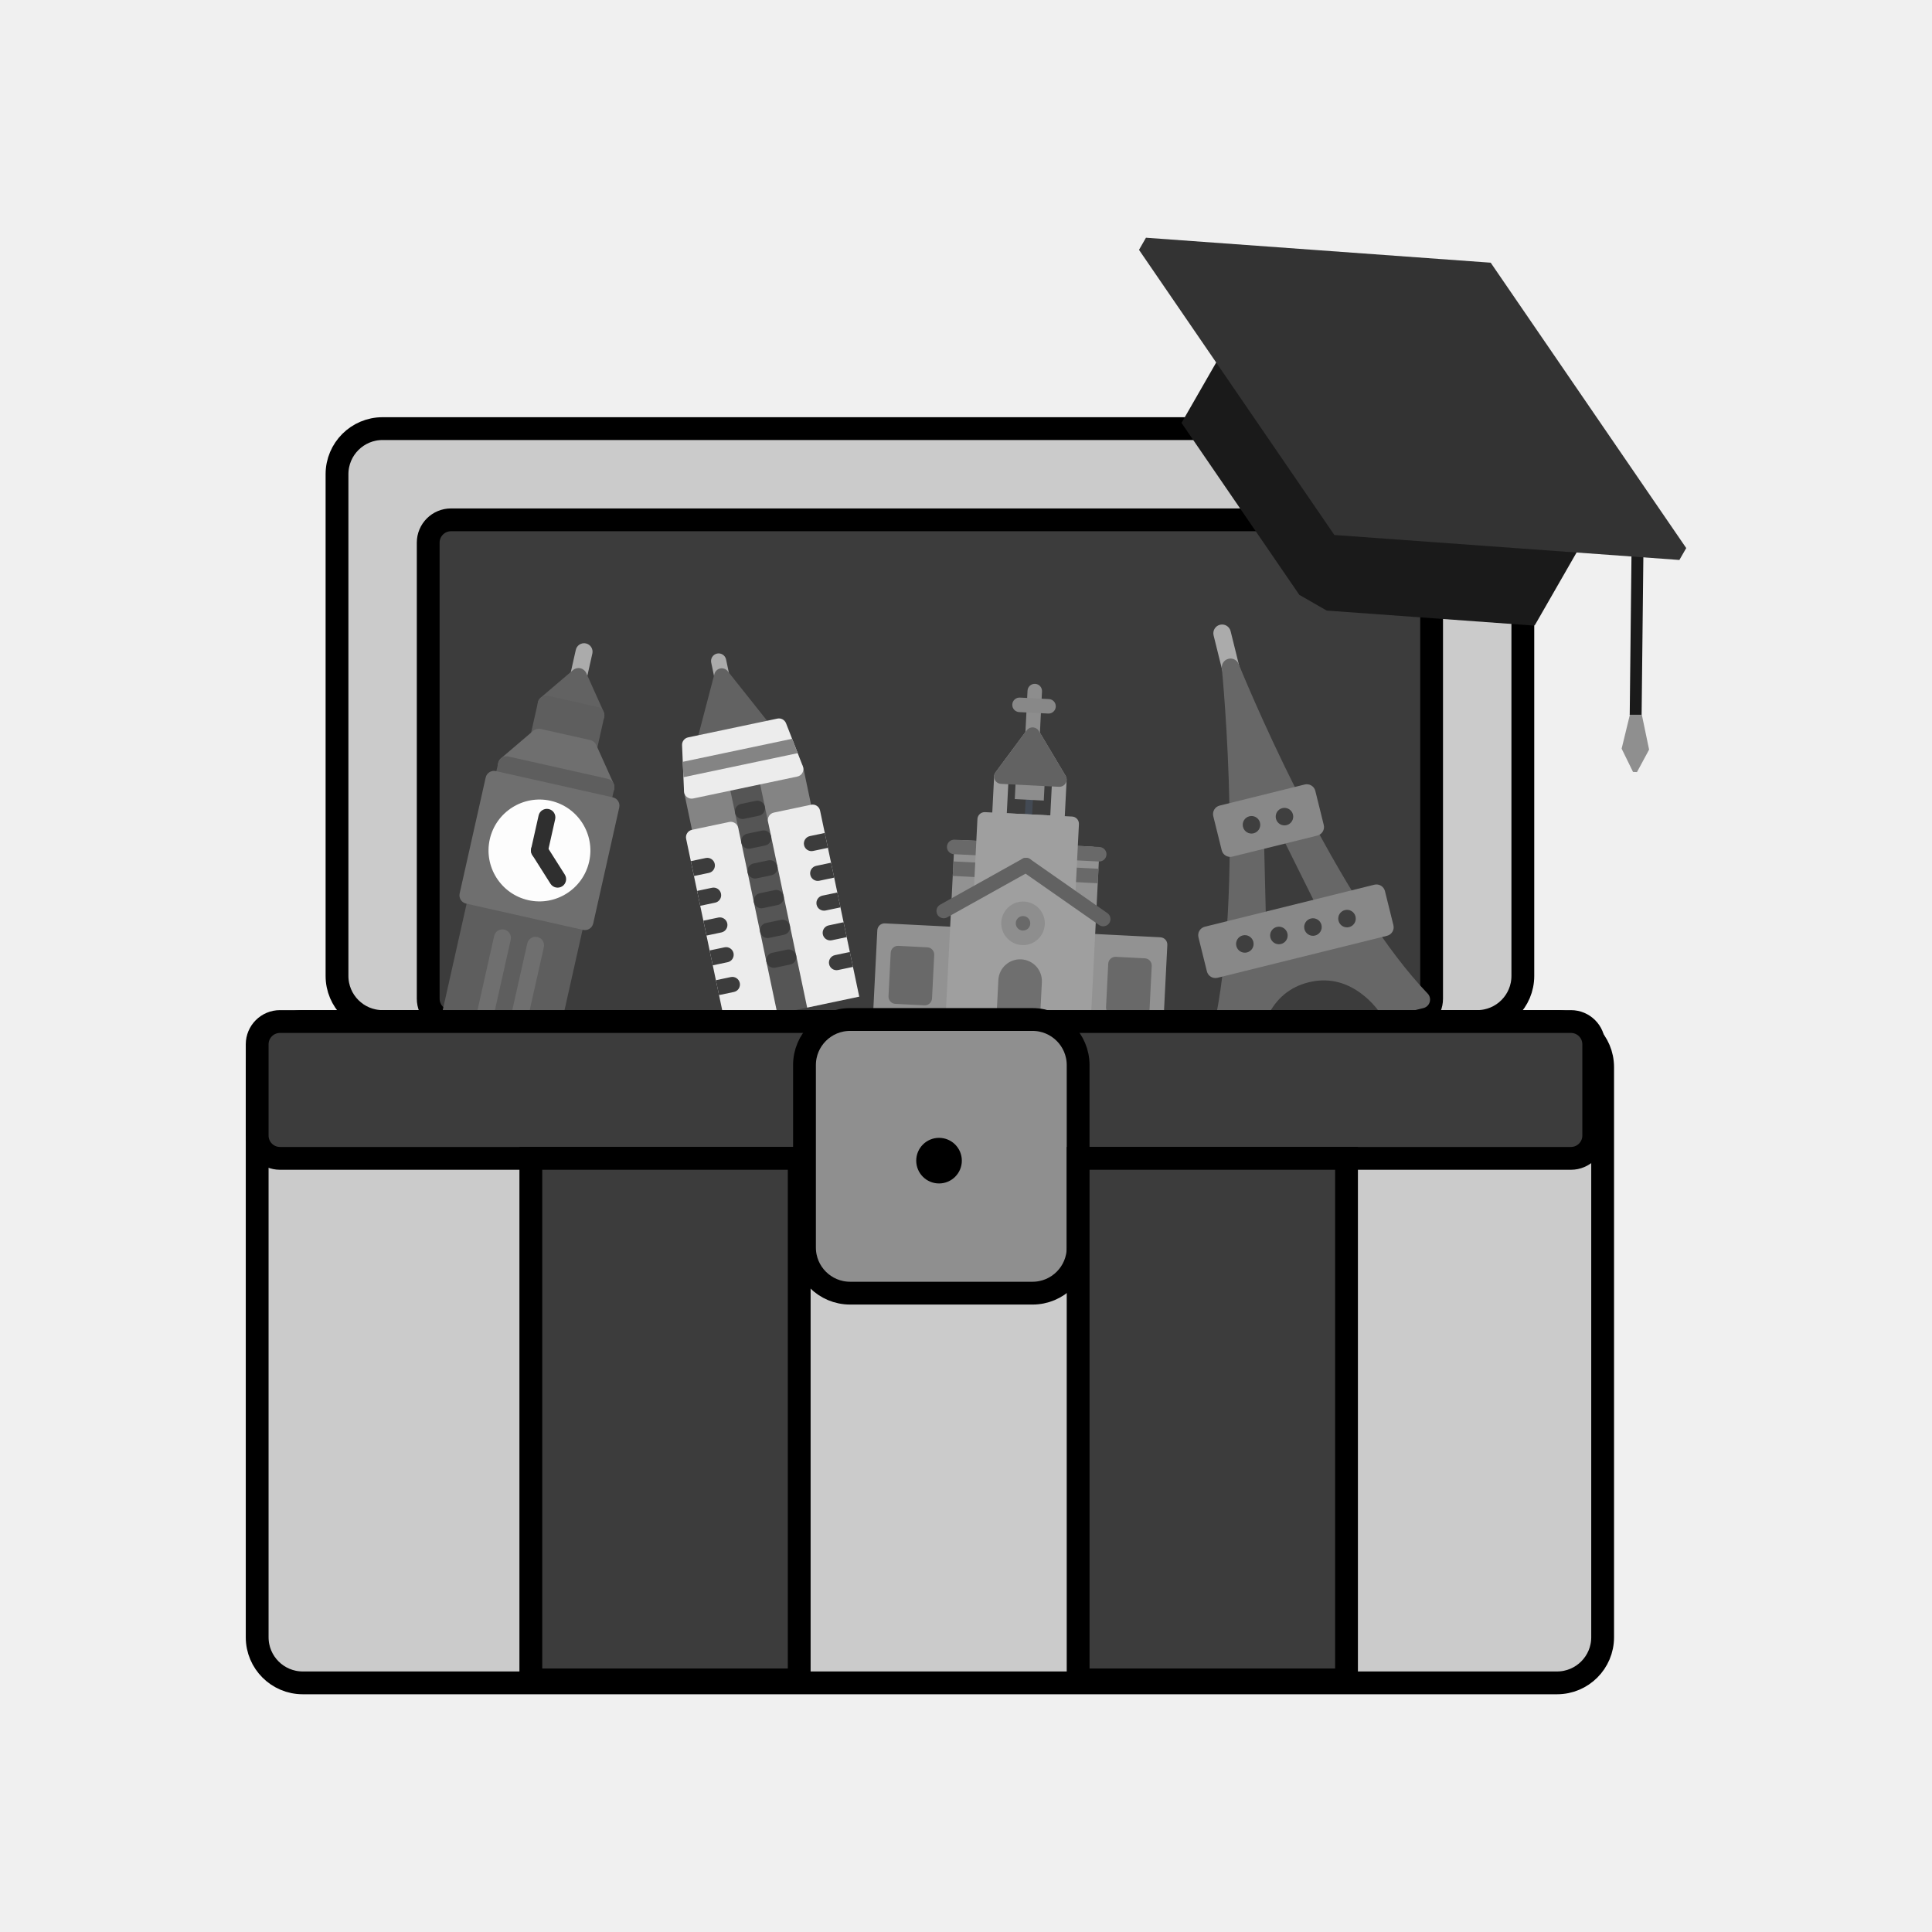
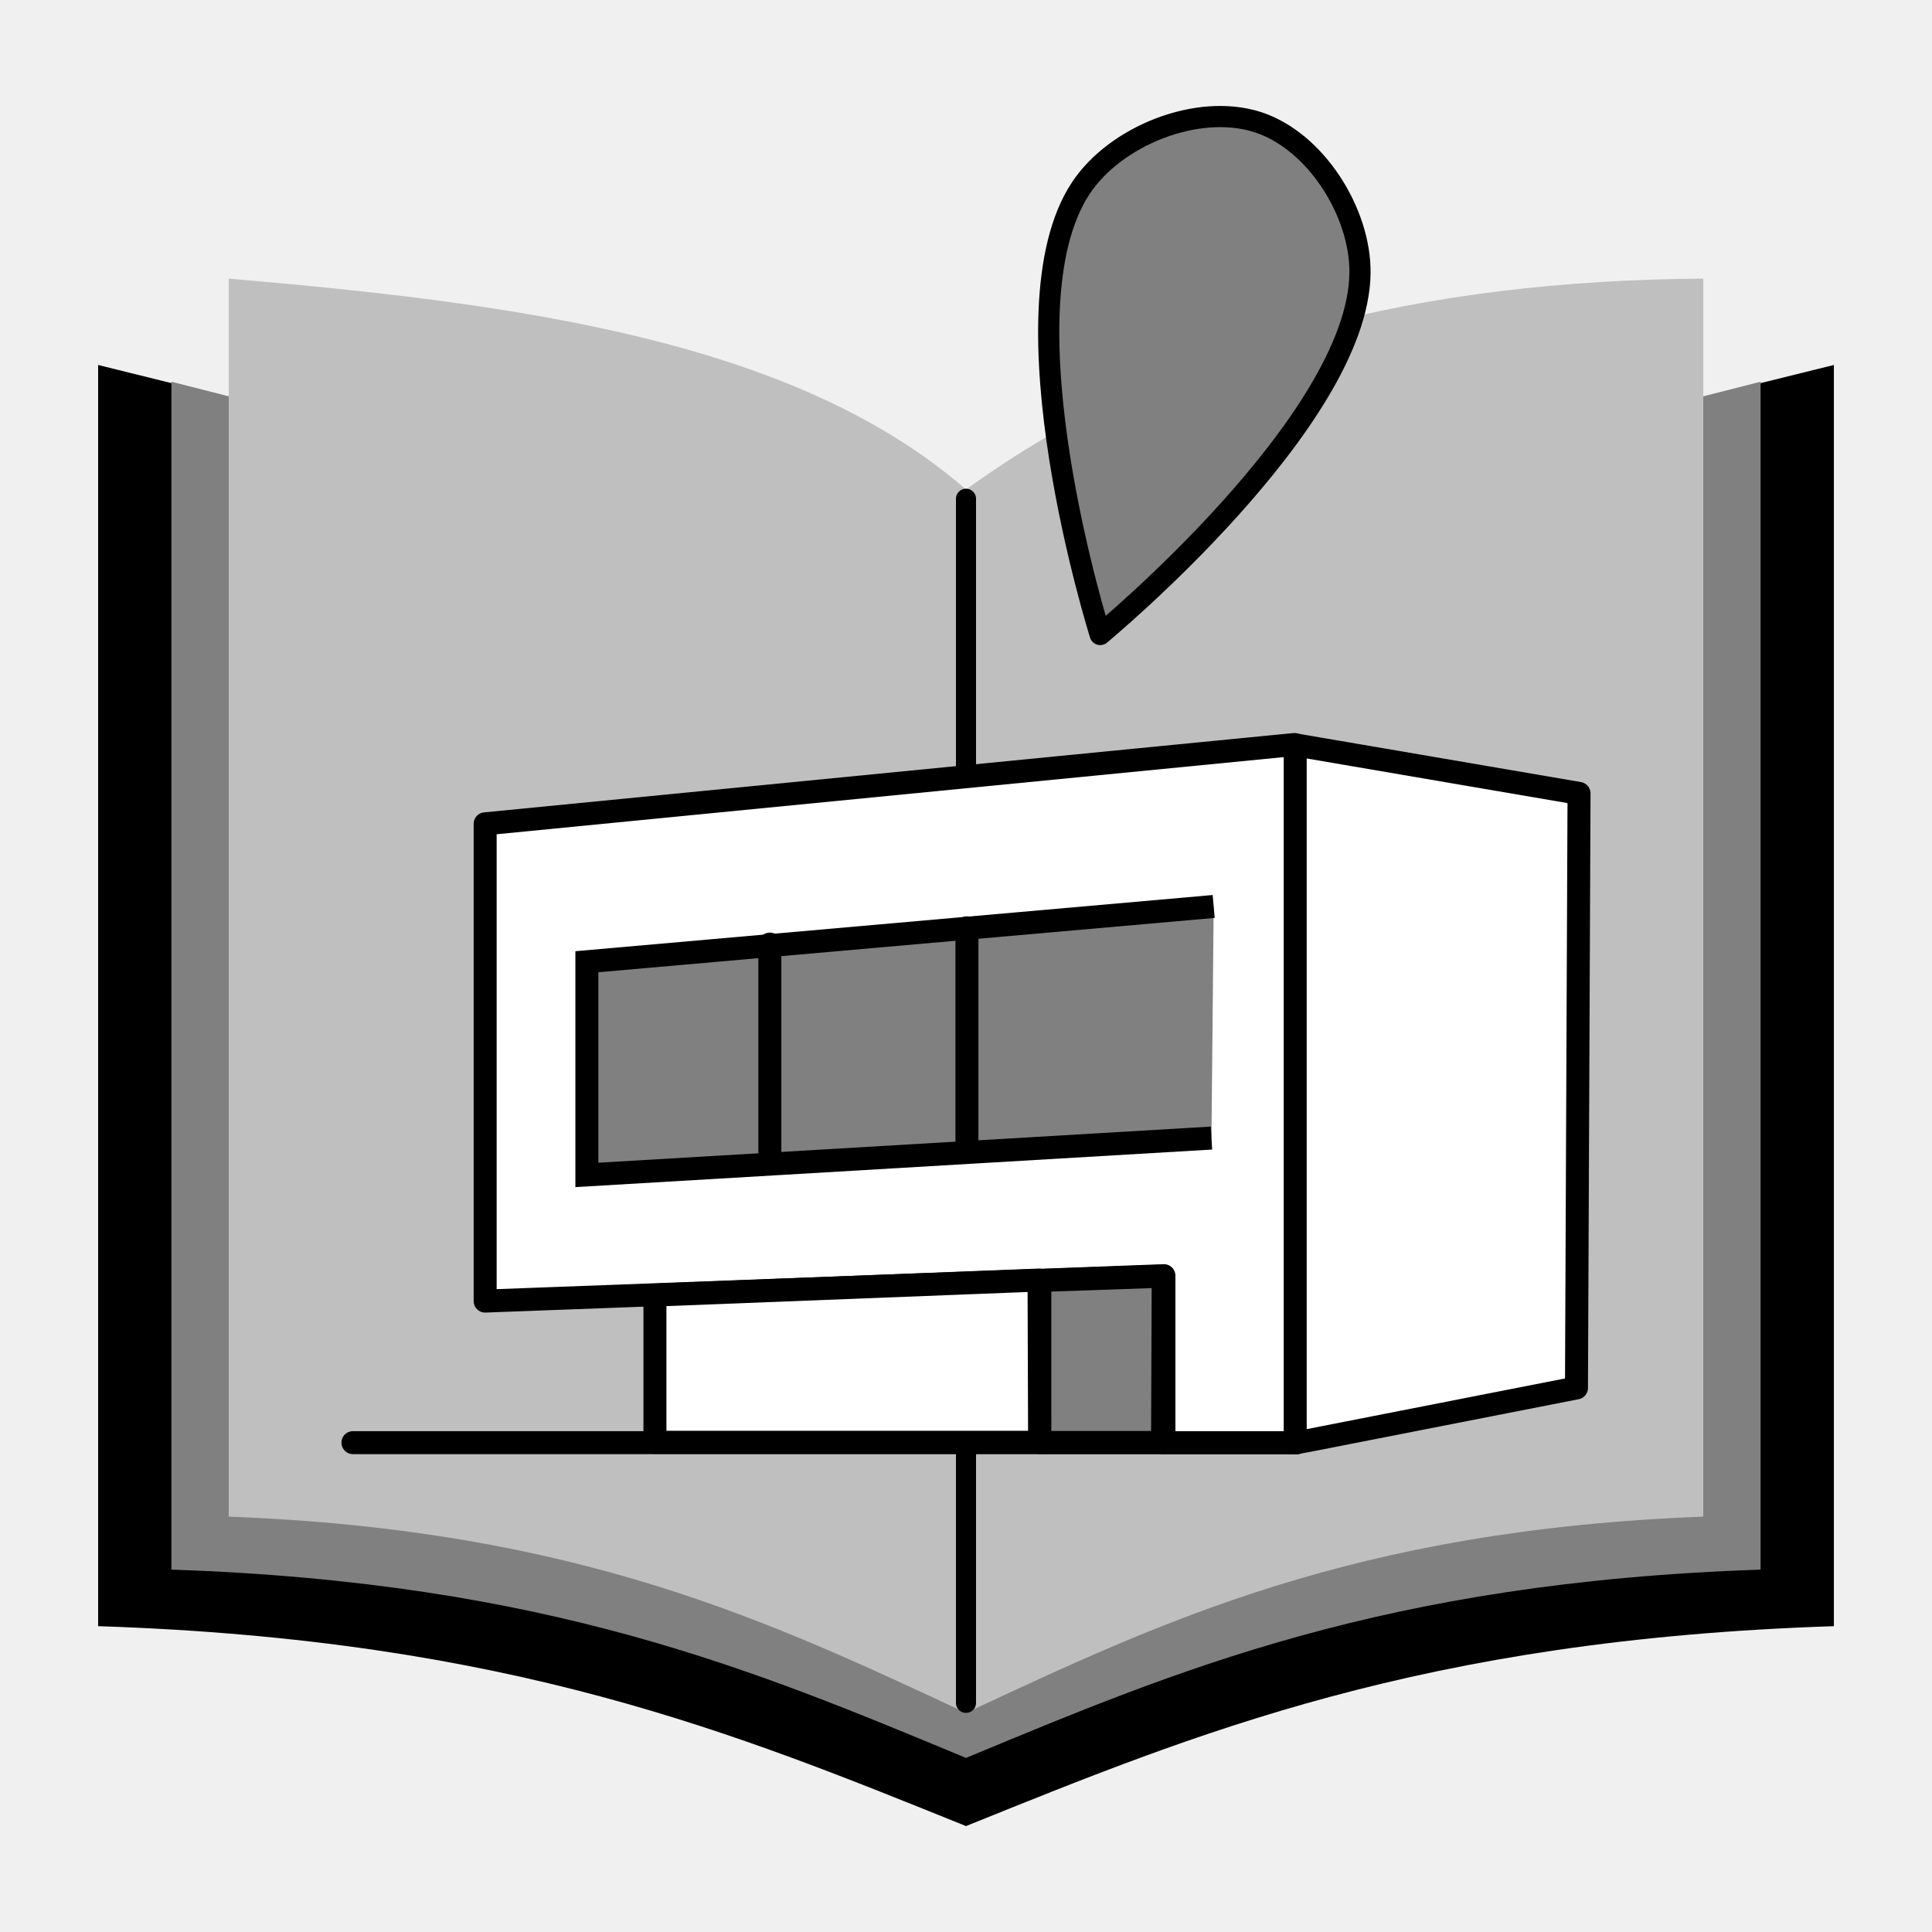
- <svg xmlns="http://www.w3.org/2000/svg" viewBox="0 0 135.467 135.467" height="512" width="512" version="1.1" id="svg119">
-   <defs id="defs2">
-     <clipPath id="a" clipPathUnits="userSpaceOnUse">
-       <path transform="rotate(-1.353)" style="fill:#ffffff;fill-opacity:1;fill-rule:evenodd;stroke-width:7.085;stroke-linejoin:round;paint-order:markers stroke fill" d="M 385.541,368.784 H 491.995 V 507.735 H 385.541 Z" id="path1" />
-     </clipPath>
-     <clipPath id="b" clipPathUnits="userSpaceOnUse">
-       <path transform="rotate(-1.353)" style="fill:#ff0000;fill-opacity:1;fill-rule:evenodd;stroke-width:8.51;stroke-linejoin:round;paint-order:markers stroke fill" d="m 405.249,215.32 h 68.57 v 153.501 h -68.57 z" id="path2" />
-     </clipPath>
-   </defs>
-   <g id="g120" transform="translate(16.70301,16.46841)">
-     <g transform="matrix(1.208686,0,0,1.208686,0.530489,12.78588)" id="g3">
-       <rect ry="2.646" rx="2.646" y="0.661" x="5.292" height="34.396" width="68.792" style="fill:#cbcbcb;fill-opacity:1;stroke:#000000;stroke-width:1.323;stroke-miterlimit:4;stroke-dasharray:none;stroke-opacity:1;stop-color:#000000" id="rect2" />
-       <rect ry="1.323" rx="1.323" y="5.953" x="10.583" height="29.104" width="58.208" style="fill:#3c3c3c;fill-opacity:1;stroke:#000000;stroke-width:1.323;stroke-miterlimit:4;stroke-dasharray:none;stroke-opacity:1;stop-color:#000000" id="rect3" />
+ <svg xmlns="http://www.w3.org/2000/svg" width="512" height="512" viewBox="0 0 135.467 135.467" version="1.1" id="svg1">
+   <defs id="defs1" />
+   <g id="layer4" transform="matrix(1.064168,0,0,1.064168,-4.346285,-3.14817)">
+     <g id="layer1" />
+     <g id="layer2" transform="translate(0,3.597736)">
+       <g id="g2" transform="matrix(1.216311,0,0,1.045606,-14.51298,-0.6634234)">
+         <path style="fill:#000000;fill-opacity:1;stroke:none;stroke-width:0.265px;stroke-linecap:butt;stroke-linejoin:miter;stroke-opacity:1" d="m 20.605,23.022 v 79.475 c 22.363,0.853 34.592,6.774 47.015,12.598 V 36.562 Z" id="path2" />
+         <path style="fill:#000000;fill-opacity:1;stroke:none;stroke-width:0.265px;stroke-linecap:butt;stroke-linejoin:miter;stroke-opacity:1" d="m 114.634,23.022 v 79.475 c -22.363,0.853 -34.592,6.774 -47.015,12.598 V 36.562 Z" id="path2-9" />
+       </g>
+       <g id="g2-8" transform="matrix(1.113576,0,0,0.9848384,-7.56608,1.839118)" style="fill:#1b3d27;fill-opacity:1">
+         <path style="fill:#808080;fill-opacity:1;stroke:none;stroke-width:0.265px;stroke-linecap:butt;stroke-linejoin:miter;stroke-opacity:1" d="m 20.605,23.022 v 79.475 c 22.363,0.853 34.592,6.774 47.015,12.598 V 36.562 Z" id="path2-7" />
+         <path style="fill:#808080;fill-opacity:1;stroke:none;stroke-width:0.265px;stroke-linecap:butt;stroke-linejoin:miter;stroke-opacity:1" d="m 114.634,23.022 v 79.475 c -22.363,0.853 -34.592,6.774 -47.015,12.598 V 36.562 Z" id="path2-9-1" />
+       </g>
+       <g id="g2-8-0" transform="matrix(1.033266,0,0,1.026399,-2.135574,-5.910861)" style="fill:#bfbfbf;fill-opacity:1">
+         <path style="fill:#bfbfbf;fill-opacity:1;stroke:none;stroke-width:0.265px;stroke-linecap:butt;stroke-linejoin:miter;stroke-opacity:1" d="m 20.605,23.022 v 79.475 c 22.363,0.853 34.592,6.774 47.015,12.598 V 36.562 C 56.712,26.988 39.03,24.61 20.605,23.022 Z" id="path2-7-6" />
+         <path style="fill:#bfbfbf;fill-opacity:1;stroke:none;stroke-width:0.265px;stroke-linecap:butt;stroke-linejoin:miter;stroke-opacity:1" d="m 114.634,23.022 v 79.475 c -22.363,0.853 -34.592,6.774 -47.015,12.598 V 36.562 C 80.867,26.897 96.894,23.14 114.634,23.022 Z" id="path2-9-1-2" />
+       </g>
+       <path style="fill:#1b3d27;fill-opacity:1;stroke:#000000;stroke-width:1.323;stroke-linecap:round;stroke-linejoin:round;stroke-dasharray:none;stroke-opacity:1" d="M 67.733,111.56 V 32.224" id="path1" />
    </g>
-     <path d="m 23.73,31.55 c -0.321,-0.072 -0.522,-0.391 -0.45,-0.711 l 0.391,-1.742 a 0.594,0.594 0 0 1 0.71,-0.45 0.594,0.594 0 0 1 0.45,0.71 l -0.391,1.742 c -0.072,0.321 -0.39,0.523 -0.711,0.451 z" style="fill:#ababab;stroke-width:0.056" id="path3" />
-     <path d="m 25.624,33.439 -1.221,-2.714 a 0.595,0.595 0 0 0 -0.412,-0.336 0.595,0.595 0 0 0 -0.517,0.128 l -2.264,1.931 a 0.595,0.595 0 0 0 -0.191,0.596 0.595,0.595 0 0 0 0.447,0.438 l 3.484,0.782 a 0.595,0.595 0 0 0 0.591,-0.205 0.593,0.593 0 0 0 0.082,-0.62 z" style="fill:#626262;stroke-width:0.056" id="path4" />
-     <path d="m 25.212,33.102 -3.484,-0.782 c -0.321,-0.072 -0.639,0.13 -0.711,0.451 l -0.522,2.323 a 0.594,0.594 0 0 0 0.45,0.71 l 3.484,0.782 a 0.594,0.594 0 0 0 0.71,-0.45 l 0.522,-2.323 c 0.072,-0.321 -0.129,-0.639 -0.45,-0.711 z" style="fill:#5e5e5e;stroke-width:0.056" id="path5" />
-     <path d="M 26.323,38.476 25.102,35.762 A 0.595,0.595 0 0 0 24.69,35.425 l -3.484,-0.782 a 0.595,0.595 0 0 0 -0.517,0.128 l -2.264,1.932 a 0.593,0.593 0 0 0 -0.191,0.595 0.594,0.594 0 0 0 0.447,0.438 l 6.969,1.565 a 0.594,0.594 0 0 0 0.591,-0.205 c 0.143,-0.174 0.175,-0.415 0.082,-0.62 z" style="fill:#6f6f6f;stroke-width:0.056" id="path6" />
-     <path d="m 23.955,46.851 -6.969,-1.565 a 0.594,0.594 0 0 0 -0.71,0.45 l -2.086,9.292 c -0.072,0.321 0.129,0.639 0.45,0.711 l 6.969,1.565 c 0.321,0.072 0.639,-0.13 0.711,-0.451 l 2.086,-9.292 a 0.594,0.594 0 0 0 -0.45,-0.71 z m 1.956,-8.711 -6.969,-1.565 a 0.594,0.594 0 0 0 -0.71,0.45 L 17.84,38.767 c -0.072,0.321 0.129,0.639 0.45,0.711 l 6.969,1.565 c 0.321,0.072 0.639,-0.13 0.711,-0.451 l 0.391,-1.742 a 0.594,0.594 0 0 0 -0.45,-0.71 z" style="fill:#5e5e5e;stroke-width:0.056" id="path7" />
-     <path d="m 18.656,48.711 c -0.32,-0.072 -0.638,0.129 -0.711,0.451 l -1.565,6.969 1.162,0.261 1.565,-6.969 c 0.072,-0.322 -0.13,-0.639 -0.451,-0.712 z m 2.324,0.522 c -0.322,-0.072 -0.64,0.129 -0.712,0.45 l -1.565,6.969 1.162,0.261 1.565,-6.969 c 0.072,-0.322 -0.13,-0.639 -0.45,-0.711 z m 5.287,-9.793 -8.204,-1.842 c -0.32,-0.072 -0.638,0.129 -0.711,0.451 l -1.825,8.13 c -0.072,0.321 0.13,0.639 0.45,0.711 l 8.204,1.842 c 0.32,0.072 0.639,-0.13 0.711,-0.451 l 1.825,-8.13 c 0.072,-0.322 -0.13,-0.639 -0.45,-0.711 z" style="fill:#6f6f6f;stroke-width:0.056" id="path8" />
-     <path d="m 21.905,39.68 c -1.921,-0.431 -3.835,0.781 -4.267,2.702 -0.431,1.922 0.781,3.835 2.702,4.267 1.921,0.431 3.835,-0.78 4.267,-2.702 0.431,-1.921 -0.781,-3.835 -2.702,-4.267 z" style="fill:#fdfdfd;stroke-width:0.056" id="path9" />
-     <path d="m 20.992,43.745 c -0.321,-0.072 -0.522,-0.391 -0.45,-0.711 l 0.521,-2.322 c 0.072,-0.322 0.39,-0.523 0.711,-0.451 0.321,0.072 0.522,0.39 0.45,0.711 l -0.521,2.322 c -0.072,0.321 -0.39,0.523 -0.711,0.451 z" style="fill:#2f2f2f;stroke-width:0.056" id="path10" />
-     <path d="M 22.266,45.757 A 0.596,0.596 0 0 1 21.893,45.494 l -1.273,-2.011 a 0.593,0.593 0 0 1 0.185,-0.822 c 0.277,-0.175 0.645,-0.093 0.82,0.184 l 1.275,2.012 c 0.175,0.278 0.093,0.645 -0.185,0.822 a 0.596,0.596 0 0 1 -0.449,0.078 z" style="fill:#2f2f2f;stroke-width:0.056" id="path11" />
-     <path d="m 72.095,40.471 c -0.33,0.082 -0.664,-0.12 -0.745,-0.449 L 68.391,28.083 c -0.082,-0.33 0.12,-0.664 0.449,-0.745 0.33,-0.082 0.663,0.12 0.744,0.449 l 2.958,11.939 c 0.082,0.33 -0.119,0.663 -0.448,0.745 z" style="fill:#ababab;stroke-width:0.058;fill-opacity:1" id="path25" />
-     <path d="M 83.398,53.194 C 80.625,50.31 77.457,45.409 74.237,39.018 71.793,34.167 70.166,30.134 70.15,30.093 70.036,29.809 69.73,29.652 69.433,29.726 l -8.96e-4,2.22e-4 a 0.614,0.614 0 0 0 -0.464,0.659 c 0.004,0.043 0.437,4.373 0.536,9.805 0.13,7.157 -0.378,12.971 -1.467,16.813 a 0.614,0.614 0 0 0 0.149,0.595 0.616,0.616 0 0 0 0.59,0.169 l 2.387,-0.592 c 0.257,-0.064 0.445,-0.285 0.465,-0.549 6.76e-4,-0.009 0.08,-0.88 0.541,-1.83 0.613,-1.262 1.582,-2.065 2.883,-2.387 1.286,-0.319 2.508,-0.069 3.63,0.743 0.875,0.631 1.362,1.382 1.365,1.388 a 0.615,0.615 0 0 0 0.668,0.268 l 2.388,-0.592 a 0.616,0.616 0 0 0 0.443,-0.426 0.615,0.615 0 0 0 -0.148,-0.597 z m -7.778,-5.596 a 0.614,0.614 0 0 1 -0.41,0.338 l -2.388,0.592 a 0.614,0.614 0 0 1 -0.762,-0.581 l -0.138,-5.668 a 0.616,0.616 0 0 1 0.467,-0.612 c 0.28,-0.069 0.57,0.065 0.698,0.324 l 2.524,5.077 a 0.614,0.614 0 0 1 0.007,0.532 z" style="fill:#676767;stroke-width:0.058" id="path26" />
-     <path d="M 79.664,45.565 67.778,48.51 c -0.33,0.082 -0.53,0.415 -0.448,0.745 l 0.592,2.387 c 0.082,0.33 0.415,0.531 0.744,0.449 L 80.551,49.147 c 0.33,-0.082 0.53,-0.415 0.448,-0.745 l -0.592,-2.387 c -0.082,-0.33 -0.415,-0.531 -0.744,-0.449 z m -9.959,-1.968 5.961,-1.477 c 0.33,-0.082 0.531,-0.415 0.45,-0.744 L 75.524,38.988 c -0.082,-0.33 -0.416,-0.531 -0.745,-0.449 l -5.961,1.477 c -0.33,0.082 -0.531,0.416 -0.449,0.745 l 0.592,2.388 c 0.082,0.33 0.415,0.53 0.745,0.448 z" style="fill:#888888;stroke-width:0.058" id="path27" />
-     <path d="m 71.645,41.216 c 0.082,0.33 -0.12,0.664 -0.449,0.745 -0.33,0.082 -0.663,-0.12 -0.744,-0.45 a 0.614,0.614 0 0 1 0.449,-0.744 c 0.33,-0.082 0.663,0.119 0.745,0.448 z m 2.312,-0.573 c 0.082,0.33 -0.119,0.663 -0.448,0.745 -0.329,0.082 -0.663,-0.12 -0.745,-0.449 -0.082,-0.33 0.12,-0.663 0.449,-0.744 a 0.614,0.614 0 0 1 0.744,0.449 z m -2.778,8.926 c 0.082,0.33 -0.119,0.663 -0.448,0.745 -0.33,0.082 -0.664,-0.12 -0.745,-0.449 -0.082,-0.33 0.12,-0.664 0.449,-0.745 0.33,-0.082 0.663,0.12 0.744,0.45 z m 2.388,-0.592 c 0.082,0.33 -0.12,0.664 -0.449,0.745 -0.33,0.082 -0.663,-0.12 -0.744,-0.45 -0.082,-0.33 0.119,-0.663 0.448,-0.745 0.33,-0.082 0.664,0.12 0.745,0.449 z m 2.388,-0.592 c 0.082,0.33 -0.12,0.664 -0.449,0.745 -0.329,0.082 -0.663,-0.12 -0.745,-0.449 -0.082,-0.33 0.12,-0.664 0.449,-0.745 0.33,-0.082 0.664,0.12 0.745,0.449 z m 2.387,-0.592 c 0.082,0.33 -0.119,0.663 -0.448,0.745 -0.33,0.082 -0.664,-0.12 -0.745,-0.449 -0.082,-0.33 0.12,-0.664 0.449,-0.745 0.33,-0.082 0.663,0.12 0.744,0.45 z" style="fill:#3f3f3f;stroke-width:0.058" id="path28" />
-     <path d="m 34.016,31.445 c -0.288,0.061 -0.57,-0.124 -0.631,-0.412 L 33.165,29.99 c -0.061,-0.288 0.123,-0.571 0.411,-0.632 0.288,-0.061 0.57,0.124 0.631,0.412 l 0.22,1.043 c 0.061,0.288 -0.123,0.571 -0.411,0.632 z" style="fill:#ababab;stroke-width:0.05" id="path42" />
-     <path d="m 37.29,34.326 -2.967,-3.734 a 0.533,0.533 0 0 0 -0.932,0.196 l -1.209,4.613 a 0.533,0.533 0 0 0 0.129,0.503 0.534,0.534 0 0 0 0.497,0.154 l 4.173,-0.879 c 0.182,-0.038 0.33,-0.167 0.393,-0.341 a 0.535,0.535 0 0 0 -0.084,-0.512 z" style="fill:#626262;stroke-width:0.05" id="path43" />
-     <path style="fill:#555555;stroke-width:0.05" d="m 33.522,38.355 3.952,-0.832 3.461,16.44 -3.952,0.832 z" id="path44" />
-     <path d="m 39.864,41.111 -2.087,0.439 A 0.532,0.532 45 0 1 37.147,41.139 l -0.659,-3.131 c -0.061,-0.288 0.123,-0.571 0.411,-0.632 l 2.087,-0.439 c 0.289,-0.061 0.572,0.124 0.633,0.412 l 0.659,3.131 c 0.061,0.288 -0.124,0.57 -0.413,0.631 z m -5.217,1.098 -2.087,0.439 c -0.289,0.061 -0.572,-0.123 -0.633,-0.411 L 31.269,39.107 c -0.061,-0.288 0.124,-0.571 0.413,-0.632 l 2.087,-0.439 c 0.288,-0.061 0.57,0.124 0.631,0.412 l 0.659,3.131 a 0.532,0.532 45 0 1 -0.412,0.631 z" style="fill:#848484;stroke-width:0.05" id="path45" />
-     <path d="M 34.428,41.167 31.818,41.716 c -0.287,0.06 -0.472,0.344 -0.411,0.632 l 2.746,13.043 3.652,-0.769 -2.746,-13.043 c -0.061,-0.288 -0.343,-0.473 -0.631,-0.412 z m 5.74,-1.208 -2.609,0.549 c -0.288,0.061 -0.472,0.344 -0.411,0.632 L 39.893,54.183 43.545,53.414 40.799,40.37 C 40.738,40.082 40.455,39.898 40.168,39.958 Z M 39.205,37.981 31.902,39.519 a 0.534,0.534 0 0 1 -0.438,-0.1 0.533,0.533 0 0 1 -0.205,-0.399 l -0.138,-3.24 a 0.534,0.534 0 0 1 0.423,-0.544 l 6.261,-1.318 c 0.255,-0.054 0.511,0.085 0.607,0.327 l 1.18,3.021 a 0.533,0.533 0 0 1 -0.027,0.448 0.533,0.533 0 0 1 -0.36,0.268 z" style="fill:#ececec;stroke-width:0.05" id="path46" />
-     <path d="m 36.514,40.727 -1.042,0.219 c -0.289,0.061 -0.572,-0.124 -0.633,-0.412 -0.061,-0.288 0.124,-0.57 0.413,-0.631 l 1.042,-0.219 c 0.289,-0.061 0.572,0.123 0.633,0.411 0.061,0.288 -0.124,0.571 -0.413,0.632 z m 0.439,2.087 -1.042,0.219 c -0.289,0.061 -0.572,-0.124 -0.633,-0.412 -0.061,-0.288 0.124,-0.571 0.413,-0.632 l 1.042,-0.219 c 0.289,-0.061 0.572,0.124 0.633,0.412 0.061,0.288 -0.124,0.571 -0.413,0.632 z m 0.439,2.087 -1.042,0.219 c -0.289,0.061 -0.572,-0.123 -0.633,-0.411 -0.061,-0.288 0.124,-0.571 0.413,-0.632 l 1.042,-0.219 c 0.289,-0.061 0.572,0.124 0.633,0.412 0.061,0.288 -0.124,0.57 -0.413,0.631 z m 0.439,2.087 -1.042,0.219 c -0.289,0.061 -0.572,-0.124 -0.633,-0.412 -0.061,-0.288 0.124,-0.57 0.413,-0.631 l 1.042,-0.219 c 0.289,-0.061 0.572,0.123 0.633,0.411 0.061,0.288 -0.124,0.571 -0.413,0.632 z m 0.439,2.087 -1.042,0.219 c -0.289,0.061 -0.572,-0.124 -0.633,-0.412 -0.061,-0.288 0.124,-0.571 0.413,-0.632 l 1.042,-0.219 c 0.289,-0.061 0.572,0.124 0.633,0.412 0.061,0.288 -0.124,0.571 -0.413,0.632 z m 0.439,2.086 -1.042,0.219 c -0.289,0.061 -0.572,-0.123 -0.633,-0.411 -0.061,-0.288 0.124,-0.571 0.413,-0.632 l 1.042,-0.219 c 0.289,-0.061 0.572,0.124 0.633,0.412 0.061,0.288 -0.124,0.57 -0.413,0.631 z" style="fill:#3c3c3c;stroke-width:0.05" id="path47" />
-     <path d="m 41.842,50.503 c -0.287,0.06 -0.472,0.344 -0.411,0.632 0.061,0.288 0.344,0.473 0.631,0.412 l 1.044,-0.22 -0.22,-1.044 z m -0.439,-2.086 c -0.287,0.06 -0.472,0.343 -0.412,0.631 0.061,0.288 0.344,0.473 0.631,0.412 l 1.044,-0.22 -0.22,-1.043 z m -0.439,-2.087 c -0.287,0.06 -0.472,0.344 -0.411,0.632 0.061,0.288 0.344,0.472 0.631,0.412 l 1.044,-0.22 -0.22,-1.043 z m -0.439,-2.087 c -0.287,0.06 -0.472,0.344 -0.411,0.632 0.061,0.288 0.344,0.473 0.631,0.412 l 1.044,-0.22 -0.22,-1.044 z m -0.439,-2.087 c -0.287,0.06 -0.472,0.343 -0.412,0.631 0.061,0.288 0.344,0.473 0.631,0.412 l 1.044,-0.22 -0.22,-1.043 z m -7.084,2.581 c 0.287,-0.06 0.472,-0.344 0.411,-0.632 -0.061,-0.288 -0.344,-0.472 -0.631,-0.412 l -1.044,0.22 0.22,1.043 z m 0.439,2.087 c 0.287,-0.06 0.472,-0.344 0.411,-0.632 -0.061,-0.288 -0.344,-0.473 -0.631,-0.412 l -1.044,0.22 0.22,1.044 z m 0.439,2.087 c 0.287,-0.06 0.472,-0.343 0.412,-0.631 -0.061,-0.288 -0.344,-0.473 -0.631,-0.412 l -1.044,0.22 0.22,1.043 z m 0.439,2.087 c 0.287,-0.06 0.472,-0.344 0.411,-0.632 -0.061,-0.288 -0.344,-0.472 -0.631,-0.411 l -1.044,0.22 0.22,1.043 z m 0.439,2.087 c 0.287,-0.06 0.472,-0.344 0.411,-0.632 -0.061,-0.288 -0.344,-0.473 -0.631,-0.412 l -1.044,0.22 0.22,1.044 z" style="fill:#3c3c3c;stroke-width:0.05" id="path48" />
-     <path style="fill:#848484;stroke-width:0.05" d="m 31.171,36.948 0.046,1.08 8.014,-1.687 -0.393,-1.007 z" id="path49" />
-     <path d="m 55.673,35.547 c -0.281,-0.014 -0.497,-0.254 -0.483,-0.534 l 0.154,-3.05 c 0.014,-0.281 0.253,-0.497 0.534,-0.483 0.281,0.014 0.496,0.253 0.482,0.534 l -0.154,3.05 c -0.014,0.281 -0.253,0.497 -0.534,0.483 z" style="fill:#8d8d8d;stroke-width:0.048" id="path63" />
-     <path d="M 56.793,33.564 54.758,33.462 c -0.281,-0.014 -0.496,-0.253 -0.482,-0.534 0.014,-0.281 0.253,-0.497 0.534,-0.483 l 2.034,0.103 c 0.28,0.014 0.496,0.253 0.482,0.534 -0.014,0.281 -0.254,0.497 -0.534,0.483 z" style="fill:#888888;stroke-width:0.048" id="path64" />
-     <path d="m 55.365,41.647 c -0.141,-0.007 -0.243,-0.241 -0.229,-0.521 l 0.077,-1.525 c 0.014,-0.281 0.14,-0.503 0.28,-0.495 0.14,0.007 0.243,0.24 0.228,0.521 l -0.077,1.525 c -0.014,0.281 -0.14,0.503 -0.28,0.496 z" style="fill:#434a54;stroke-width:0.048" id="path65" />
-     <path style="fill:#8d8d8d;stroke-width:0.048" d="m 54.52,38.185 2.034,0.103 -0.07,1.377 -2.034,-0.103 z" id="path66" />
-     <path d="m 58.015,37.931 -1.879,-3.153 a 0.509,0.509 0 0 0 -0.412,-0.248 0.508,0.508 0 0 0 -0.434,0.205 l -2.188,2.948 a 0.508,0.508 0 0 0 -0.1,0.278 l -0.154,3.05 c -0.014,0.281 0.202,0.52 0.483,0.534 l 4.066,0.205 c 0.281,0.014 0.521,-0.202 0.535,-0.483 l 0.154,-3.05 c 0.005,-0.1 -0.02,-0.2 -0.072,-0.286 z m -1.074,2.777 -3.05,-0.154 0.121,-2.388 1.641,-2.211 1.409,2.365 z" style="fill:#9f9f9f;stroke-width:0.048" id="path67" />
-     <path d="M 57.552,38.7 53.485,38.494 A 0.51,0.51 0 0 1 53.05,38.203 0.508,0.508 0 0 1 53.102,37.682 l 2.188,-2.948 a 0.508,0.508 0 0 1 0.434,-0.205 c 0.17,0.009 0.324,0.101 0.412,0.248 l 1.879,3.153 a 0.507,0.507 0 0 1 -0.001,0.523 0.509,0.509 0 0 1 -0.462,0.246 z" style="fill:#626262;stroke-width:0.048;fill-opacity:1" id="path68" />
-     <path d="m 52.006,47.594 -1.525,-0.077 c -0.281,-0.014 -0.497,-0.254 -0.483,-0.535 l 0.205,-4.067 a 0.509,0.509 0 0 1 0.534,-0.483 l 1.525,0.077 c 0.281,0.014 0.496,0.253 0.482,0.534 l -0.205,4.067 c -0.014,0.282 -0.253,0.498 -0.534,0.484 z m 7.626,0.385 -1.525,-0.077 c -0.281,-0.014 -0.496,-0.253 -0.482,-0.535 l 0.205,-4.067 c 0.014,-0.281 0.252,-0.497 0.534,-0.483 l 1.525,0.077 c 0.281,0.014 0.496,0.253 0.482,0.534 l -0.205,4.067 c -0.014,0.282 -0.252,0.498 -0.534,0.484 z" style="fill:#929292;stroke-width:0.048" id="path69" />
-     <path d="m 52.186,44.035 -2.034,-0.103 -0.051,1.017 2.034,0.103 c 0.281,0.014 0.519,-0.202 0.534,-0.482 0.014,-0.281 -0.201,-0.52 -0.482,-0.535 z m 6.049,1.325 2.033,0.103 0.051,-1.017 -2.033,-0.103 c -0.281,-0.014 -0.519,0.202 -0.534,0.483 -0.014,0.28 0.201,0.519 0.482,0.534 z M 60.345,43.938 50.178,43.424 c -0.281,-0.014 -0.497,-0.253 -0.483,-0.534 0.014,-0.281 0.254,-0.497 0.534,-0.483 l 10.167,0.514 c 0.281,0.014 0.498,0.254 0.484,0.534 -0.014,0.281 -0.254,0.497 -0.535,0.483 z" style="fill:#696969;stroke-width:0.048" id="path70" />
-     <path d="m 58.466,40.785 -6.1,-0.308 a 0.509,0.509 0 0 0 -0.534,0.483 l -0.308,6.1 c -0.014,0.281 0.201,0.521 0.483,0.535 l 6.1,0.308 c 0.281,0.014 0.519,-0.202 0.534,-0.484 l 0.308,-6.1 c 0.014,-0.281 -0.201,-0.52 -0.482,-0.534 z" style="fill:#9f9f9f;stroke-width:0.048" id="path71" />
-     <path d="m 50.43,48.533 -5.084,-0.257 c -0.281,-0.014 -0.52,0.202 -0.534,0.484 l -0.308,6.101 c -0.014,0.28 0.202,0.519 0.483,0.534 l 5.084,0.257 c 0.281,0.014 0.519,-0.202 0.534,-0.482 l 0.308,-6.101 c 0.014,-0.281 -0.201,-0.521 -0.482,-0.535 z m 14.234,0.719 -5.083,-0.257 c -0.281,-0.014 -0.519,0.202 -0.534,0.484 l -0.308,6.101 c -0.014,0.28 0.201,0.519 0.482,0.534 l 5.083,0.257 c 0.281,0.014 0.521,-0.202 0.535,-0.482 l 0.308,-6.101 a 0.51,0.51 0 0 0 -0.484,-0.535 z" style="fill:#929292;stroke-width:0.048" id="path72" />
-     <path d="m 59.95,47.054 -0.313,-0.218 -3.851,-2.882 a 0.508,0.508 0 0 0 -0.487,-0.068 l -1.299,0.498 c -0.026,0.009 -0.051,0.021 -0.075,0.035 l -3.676,2.151 a 0.507,0.507 0 0 0 -0.252,0.413 l -0.411,8.135 c -0.014,0.28 0.201,0.519 0.483,0.534 l 9.151,0.462 c 0.281,0.014 0.519,-0.202 0.534,-0.482 l 0.411,-8.135 a 0.511,0.511 0 0 0 -0.215,-0.442 z" style="fill:#9f9f9f;stroke-width:0.048" id="path73" />
-     <path d="m 54.902,50.799 c -0.843,-0.043 -1.56,0.605 -1.602,1.448 l -0.154,3.05 3.05,0.154 0.154,-3.05 c 0.043,-0.843 -0.605,-1.56 -1.448,-1.602 z" style="fill:#6f6f6f;stroke-width:0.048;fill-opacity:1" id="path74" />
-     <path d="m 56.047,48.324 c -0.028,0.561 -0.507,0.993 -1.068,0.964 -0.562,-0.028 -0.994,-0.506 -0.966,-1.067 0.028,-0.562 0.506,-0.994 1.069,-0.966 0.562,0.028 0.994,0.507 0.966,1.069 z" style="fill:#696969;stroke-width:0.048" id="path75" />
-     <path d="m 55.107,46.748 c -0.841,-0.043 -1.56,0.607 -1.602,1.448 -0.042,0.84 0.607,1.56 1.448,1.602 0.841,0.043 1.559,-0.608 1.602,-1.448 0.043,-0.841 -0.607,-1.56 -1.448,-1.602 z m -0.103,2.033 c -0.281,-0.014 -0.497,-0.254 -0.483,-0.534 0.014,-0.281 0.254,-0.498 0.534,-0.484 0.28,0.014 0.496,0.254 0.482,0.535 -0.014,0.28 -0.254,0.496 -0.534,0.482 z" style="fill:#8e8e8e;stroke-width:0.048" id="path76" />
-     <path style="fill:#696969;stroke-width:0.048" d="m 46.259,50.362 2.034,0.103 -0.154,3.05 -2.034,-0.103 z" id="path77" />
-     <path d="M 48.113,54.023 46.079,53.92 C 45.799,53.906 45.583,53.667 45.597,53.387 l 0.154,-3.05 c 0.014,-0.281 0.253,-0.498 0.534,-0.484 l 2.034,0.103 c 0.281,0.014 0.497,0.254 0.483,0.535 l -0.154,3.05 c -0.014,0.28 -0.254,0.496 -0.534,0.482 z m -1.474,-1.094 1.017,0.051 0.103,-2.033 -1.017,-0.051 z" style="fill:#696969;stroke-width:0.048" id="path78" />
-     <path style="fill:#696969;stroke-width:0.048" d="m 61.511,51.133 2.035,0.103 -0.154,3.05 -2.035,-0.103 z" id="path79" />
-     <path d="M 63.365,54.794 61.331,54.691 C 61.051,54.677 60.835,54.438 60.849,54.157 l 0.154,-3.05 c 0.014,-0.281 0.254,-0.498 0.534,-0.484 l 2.035,0.103 c 0.28,0.014 0.496,0.254 0.482,0.535 l -0.154,3.05 c -0.014,0.28 -0.254,0.496 -0.534,0.482 z m -1.474,-1.094 1.016,0.051 0.103,-2.033 -1.016,-0.051 z" style="fill:#696969;stroke-width:0.048" id="path80" />
-     <path d="M 65.321,56.422 43.969,55.343 c -0.281,-0.014 -0.497,-0.254 -0.483,-0.534 0.014,-0.281 0.253,-0.498 0.534,-0.484 l 21.352,1.079 c 0.281,0.014 0.496,0.253 0.482,0.535 -0.014,0.28 -0.252,0.496 -0.534,0.482 z" style="fill:#656d78;stroke-width:0.048" id="path81" />
-     <path d="m 49.442,47.917 c -0.169,-0.009 -0.331,-0.101 -0.419,-0.26 -0.137,-0.246 -0.05,-0.556 0.196,-0.693 l 5.769,-3.22 c 0.246,-0.137 0.556,-0.049 0.693,0.197 0.137,0.245 0.049,0.555 -0.196,0.693 L 49.714,47.853 a 0.509,0.509 0 0 1 -0.273,0.064 z" style="fill:#626262;stroke-width:0.048;fill-opacity:1" id="path82" />
-     <path d="m 60.625,48.482 c -0.092,-0.005 -0.183,-0.035 -0.264,-0.091 l -5.416,-3.784 c -0.23,-0.162 -0.286,-0.479 -0.125,-0.709 0.161,-0.23 0.478,-0.287 0.709,-0.126 l 5.415,3.785 c 0.231,0.161 0.286,0.478 0.125,0.709 -0.105,0.149 -0.274,0.225 -0.444,0.217 z" style="fill:#626262;stroke-width:0.048;fill-opacity:1" id="path83" />
-     <g transform="matrix(1.208686,0,0,1.208686,0.530489,12.78588)" id="g100">
-       <rect ry="2.646" rx="2.646" y="35.057" x="0.661" height="38.365" width="78.052" style="fill:#cbcbcb;fill-opacity:1;stroke:#000000;stroke-width:1.323;stroke-miterlimit:4;stroke-dasharray:none;stroke-opacity:1;stop-color:#000000" id="rect97" />
-       <rect ry="1.323" rx="1.323" y="35.057" x="0.661" height="7.938" width="77.536" style="fill:#3c3c3c;fill-opacity:1;stroke:#000000;stroke-width:1.323;stroke-miterlimit:4;stroke-dasharray:none;stroke-opacity:1;stop-color:#000000" id="rect98" />
-       <rect ry="2.646" rx="2.646" y="34.939" x="32.411" height="15.875" width="15.875" style="fill:#8f8f8f;fill-opacity:1;stroke:#000000;stroke-width:1.323;stroke-miterlimit:4;stroke-dasharray:none;stroke-opacity:1;stop-color:#000000" id="rect99" />
-       <path style="fill:#3c3c3c;fill-opacity:1;stroke:#000000;stroke-width:1.323;stroke-miterlimit:4;stroke-dasharray:none;stroke-opacity:1;stop-color:#000000" d="M 16.536,42.995 H 32.105 V 73.25 H 16.536 Z m 31.75,0 H 63.855 V 73.25 H 48.286 Z" id="path99" />
-       <rect ry="1.578" rx="1.021" y="42.122" x="39.211" height="2.011" width="2.011" style="fill:#000000;fill-opacity:1;stroke:#000000;stroke-width:0.635;stroke-miterlimit:4;stroke-dasharray:none;stroke-opacity:1;stop-color:#000000" id="rect100" />
-     </g>
-     <g style="fill:#000000" id="g119" transform="matrix(8.303695,0,0,8.303695,-3.87047,-1.463265)">
-       <g style="fill:#000000" id="g103">
-         <path clip-path="url(#a)" transform="matrix(0.00526,1.8e-4,-1.2e-4,0.00765,9.95,1.407)" style="fill:#8f8f8f;fill-opacity:1" d="m 439.359,232.255 v 125.94 l -12.476,38.008 18.859,25.242 h 6.381 l 18.858,-25.242 -12.475,-38.008 V 222.599 Z" id="path100" />
-         <path clip-path="url(#b)" transform="matrix(0.00524,2.6e-4,-1.2e-4,0.01087,9.957,0.217)" style="fill:#1a1a1a;fill-opacity:1" d="m 439.359,358.195 -12.476,38.008 18.859,25.242 h 6.381 l 18.858,-25.242 -12.475,-38.008 V 222.599 l -19.147,9.656 z" id="path101" />
-         <path style="fill:#1a1a1a;fill-opacity:1;stroke-width:0.146" d="m -527.922,499.232 v 10.146 l 21.228,10.226 h 3.567 l 21.17,-10.198 0.058,-0.134 v -10.04 l -23.012,11.085 z" transform="matrix(0.06478187,0.03719408,-0.03719408,0.06478187,61.57709,-11.59884)" id="path102" />
-         <path style="fill:#333333;fill-opacity:1" transform="matrix(0.00942676,0.00541231,-0.00541231,0.00942676,9.100488,-1.487826)" d="M 241.897,62.561 0,179.083 v 10.863 L 241.897,306.471 484.006,189.845 v -10.659 z" id="path103" />
+     <g id="layer3" transform="translate(1.541182,1.811822)">
+       <g id="g11" transform="matrix(1.144754,0,0,1.144754,-9.581577,4.059633)">
+         <path style="fill:#ffffff;fill-opacity:1;stroke:#000000;stroke-width:1.323;stroke-linecap:round;stroke-linejoin:round;stroke-dasharray:none;stroke-opacity:1" d="M 85.242,80.498 H 77.584 V 70.88 L 38.516,72.343 V 44.873 l 46.579,-4.565" id="path4" />
+         <path style="fill:#ffffff;fill-opacity:1;stroke:#000000;stroke-width:1.323;stroke-linecap:round;stroke-linejoin:round;stroke-dasharray:none;stroke-opacity:1" d="M 85.95,80.358 101.33,77.341 101.477,43.122 85.141,40.326 V 80.505 Z" id="path3" />
+         <path style="fill:#808080;fill-opacity:1;stroke:#000000;stroke-width:1.323;stroke-linecap:round;stroke-linejoin:round;stroke-dasharray:none;stroke-opacity:1" d="m 77.505,80.484 h -7.064 v -9.327 l 7.103,-0.247 z" id="path5" />
+         <path style="fill:#ffffff;fill-opacity:1;stroke:#000000;stroke-width:1.323;stroke-linecap:round;stroke-linejoin:round;stroke-dasharray:none;stroke-opacity:1" d="M 70.429,80.471 H 48.288 V 71.996 L 70.396,71.132 Z" id="path6" />
+         <path style="fill:none;stroke:#000000;stroke-width:1.323;stroke-linecap:round;stroke-linejoin:round;stroke-dasharray:none;stroke-opacity:1" d="M 85.127,80.491 H 30.907" id="path7" />
+         <g id="g10" transform="translate(-0.4622536,2.049754)" style="fill:#808080">
+           <path style="fill:#808080;fill-opacity:1;stroke:#000000;stroke-width:1.323;stroke-linecap:butt;stroke-linejoin:miter;stroke-dasharray:none;stroke-opacity:1" d="m 80.91,47.58 -36.077,3.181 v 12.27 l 35.95,-2.121 v 0" id="path8" />
+           <path style="fill:#808080;stroke:#000000;stroke-width:1.323;stroke-linecap:round;stroke-linejoin:round;stroke-dasharray:none;stroke-opacity:1" d="M 55.365,49.745 V 62.337" id="path9" />
+           <path style="fill:#808080;stroke:#000000;stroke-width:1.323;stroke-linecap:round;stroke-linejoin:round;stroke-dasharray:none;stroke-opacity:1" d="M 66.708,48.808 V 61.401" id="path10" />
+         </g>
      </g>
-       <g style="fill:#000000" transform="matrix(0.05467,0,0,0.05467,66.226,-17.491)" id="g104" />
-       <g style="fill:#000000" transform="matrix(0.05467,0,0,0.05467,66.226,-17.491)" id="g105" />
-       <g style="fill:#000000" transform="matrix(0.05467,0,0,0.05467,66.226,-17.491)" id="g106" />
-       <g style="fill:#000000" transform="matrix(0.05467,0,0,0.05467,66.226,-17.491)" id="g107" />
-       <g style="fill:#000000" transform="matrix(0.05467,0,0,0.05467,66.226,-17.491)" id="g108" />
-       <g style="fill:#000000" transform="matrix(0.05467,0,0,0.05467,66.226,-17.491)" id="g109" />
-       <g style="fill:#000000" transform="matrix(0.05467,0,0,0.05467,66.226,-17.491)" id="g110" />
-       <g style="fill:#000000" transform="matrix(0.05467,0,0,0.05467,66.226,-17.491)" id="g111" />
-       <g style="fill:#000000" transform="matrix(0.05467,0,0,0.05467,66.226,-17.491)" id="g112" />
-       <g style="fill:#000000" transform="matrix(0.05467,0,0,0.05467,66.226,-17.491)" id="g113" />
-       <g style="fill:#000000" transform="matrix(0.05467,0,0,0.05467,66.226,-17.491)" id="g114" />
-       <g style="fill:#000000" transform="matrix(0.05467,0,0,0.05467,66.226,-17.491)" id="g115" />
-       <g style="fill:#000000" transform="matrix(0.05467,0,0,0.05467,66.226,-17.491)" id="g116" />
-       <g style="fill:#000000" transform="matrix(0.05467,0,0,0.05467,66.226,-17.491)" id="g117" />
-       <g style="fill:#000000" transform="matrix(0.05467,0,0,0.05467,66.226,-17.491)" id="g118" />
+       <path style="fill:#808080;fill-opacity:1;stroke:#000000;stroke-width:1.396;stroke-linecap:round;stroke-linejoin:round;stroke-dasharray:none;stroke-opacity:1" d="m 75.034,42.954 c 0,0 -6.693,-21.23 -1.276,-29.413 2.286,-3.453 7.69,-5.611 11.636,-4.353 3.825,1.219 6.814,5.955 6.758,9.97 -0.136,9.77 -17.118,23.796 -17.118,23.796 z" id="path11" />
    </g>
  </g>
</svg>
